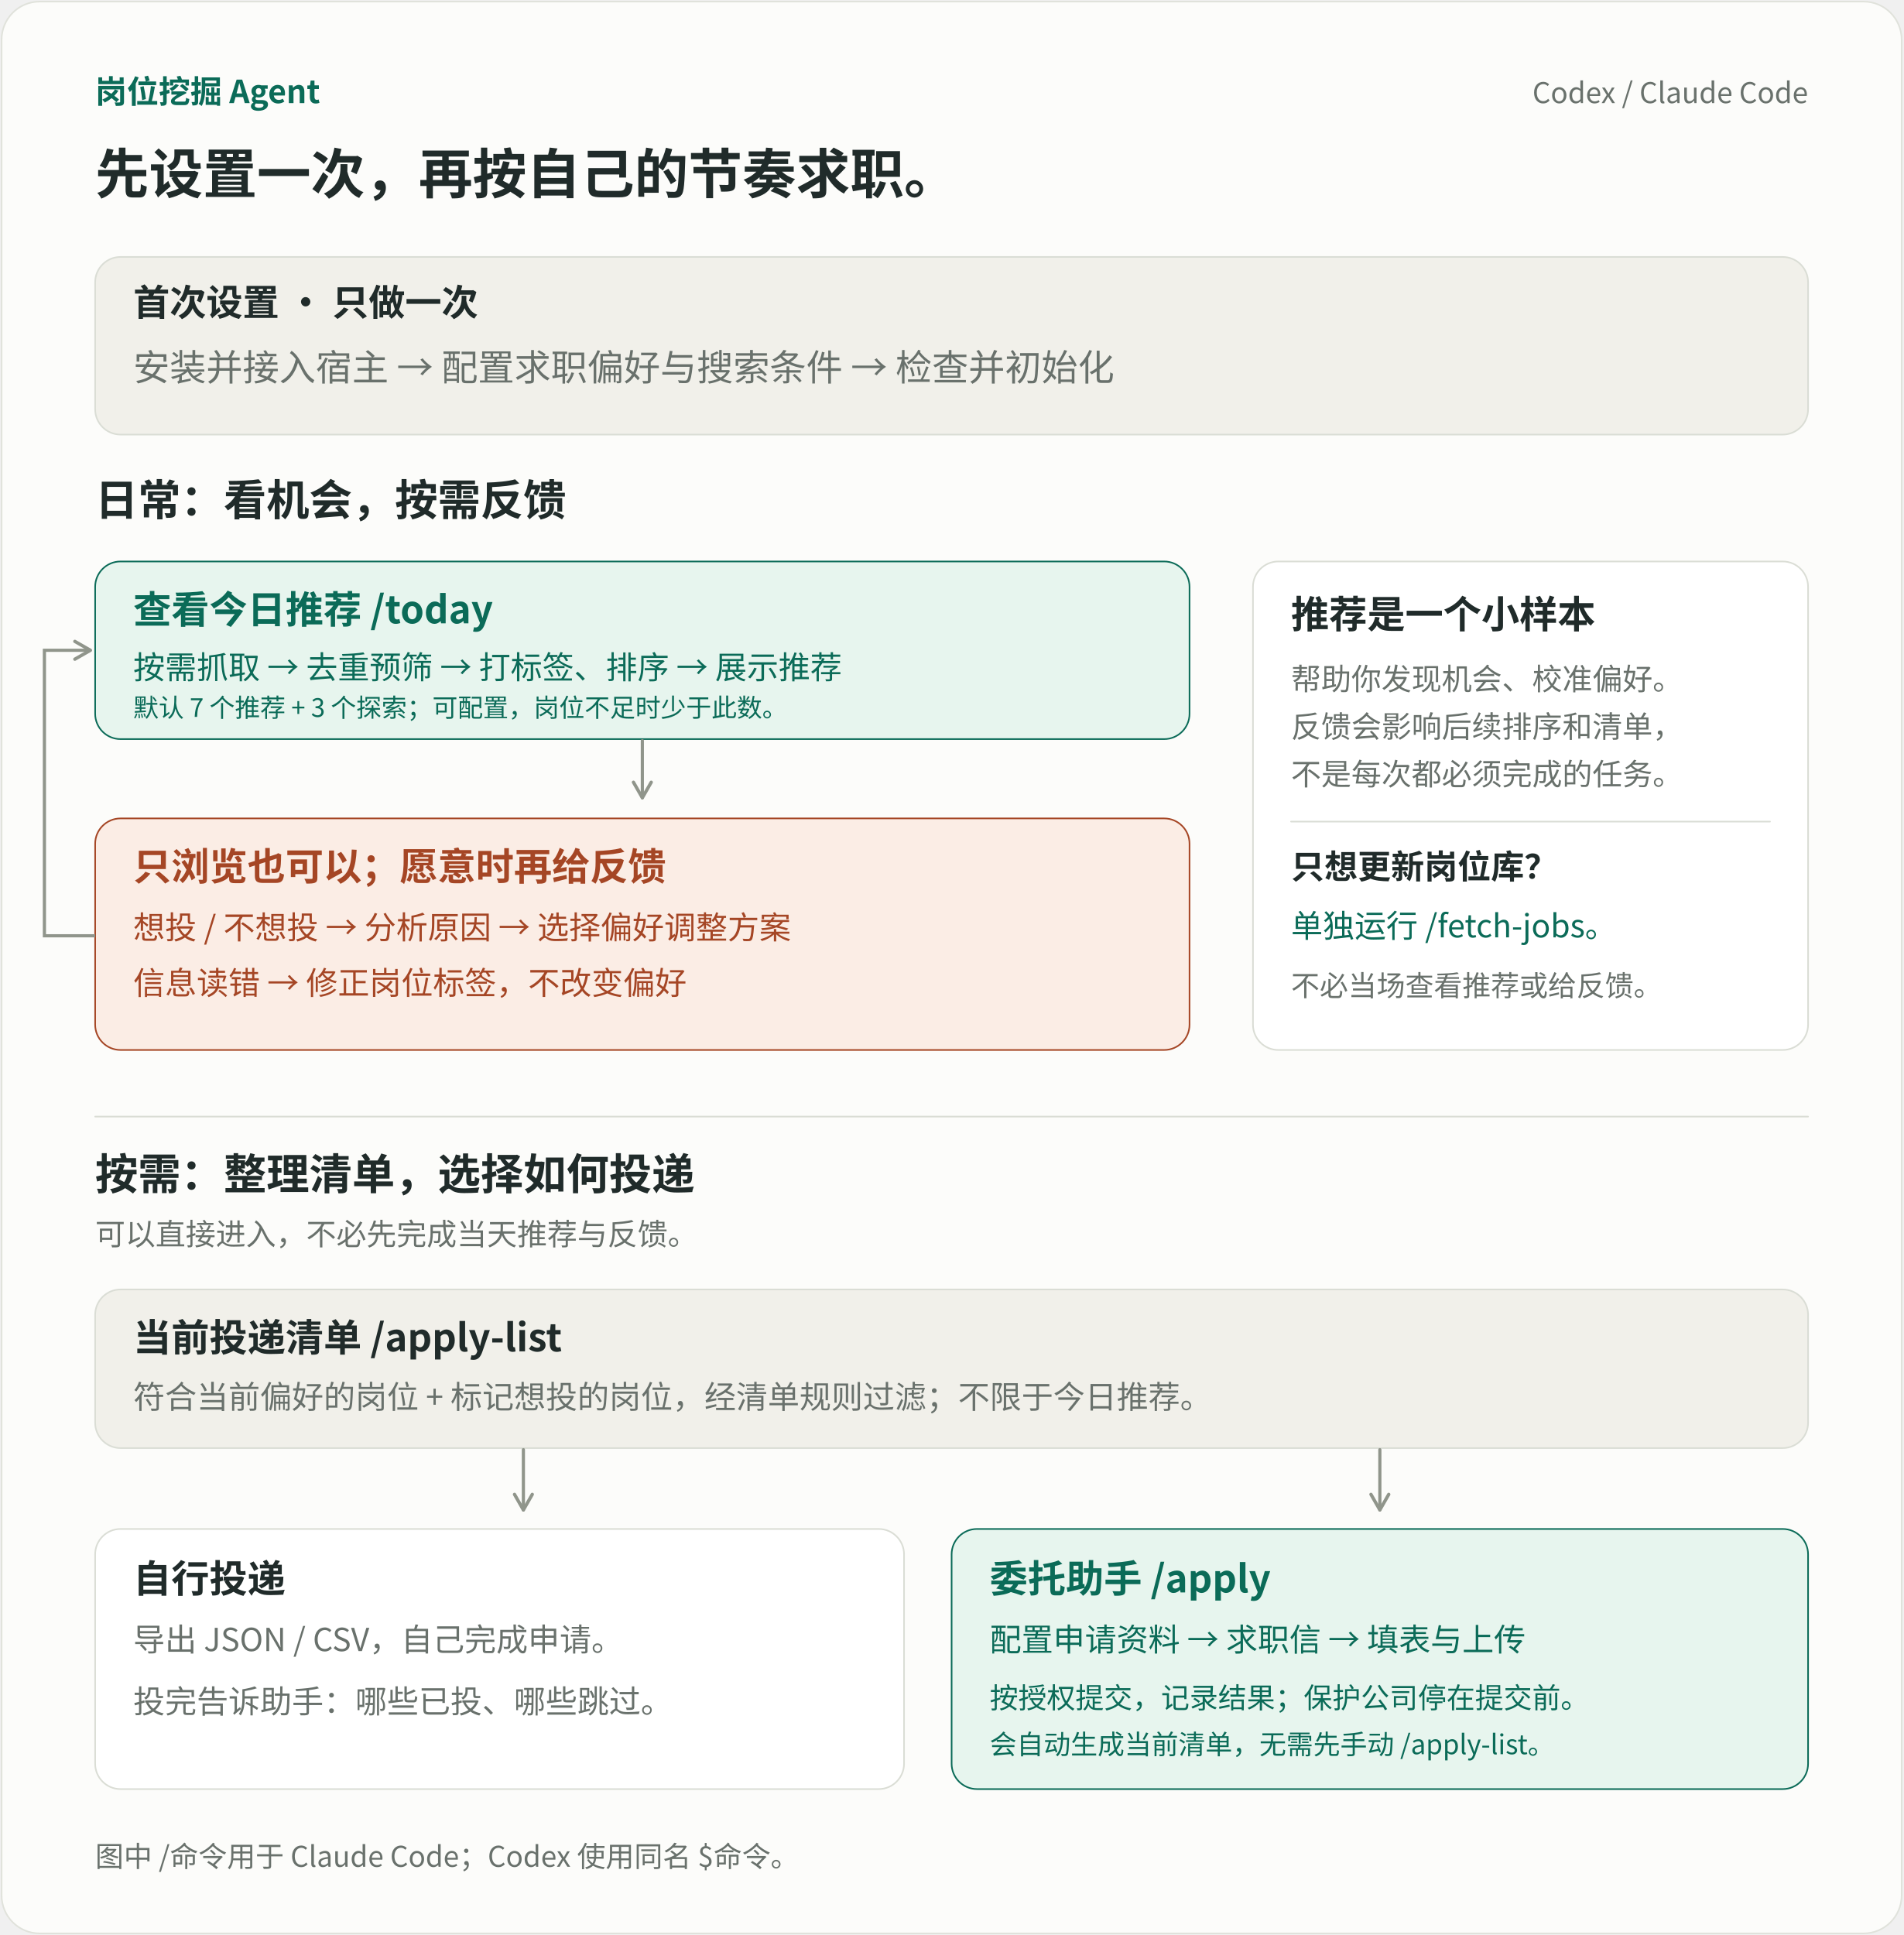
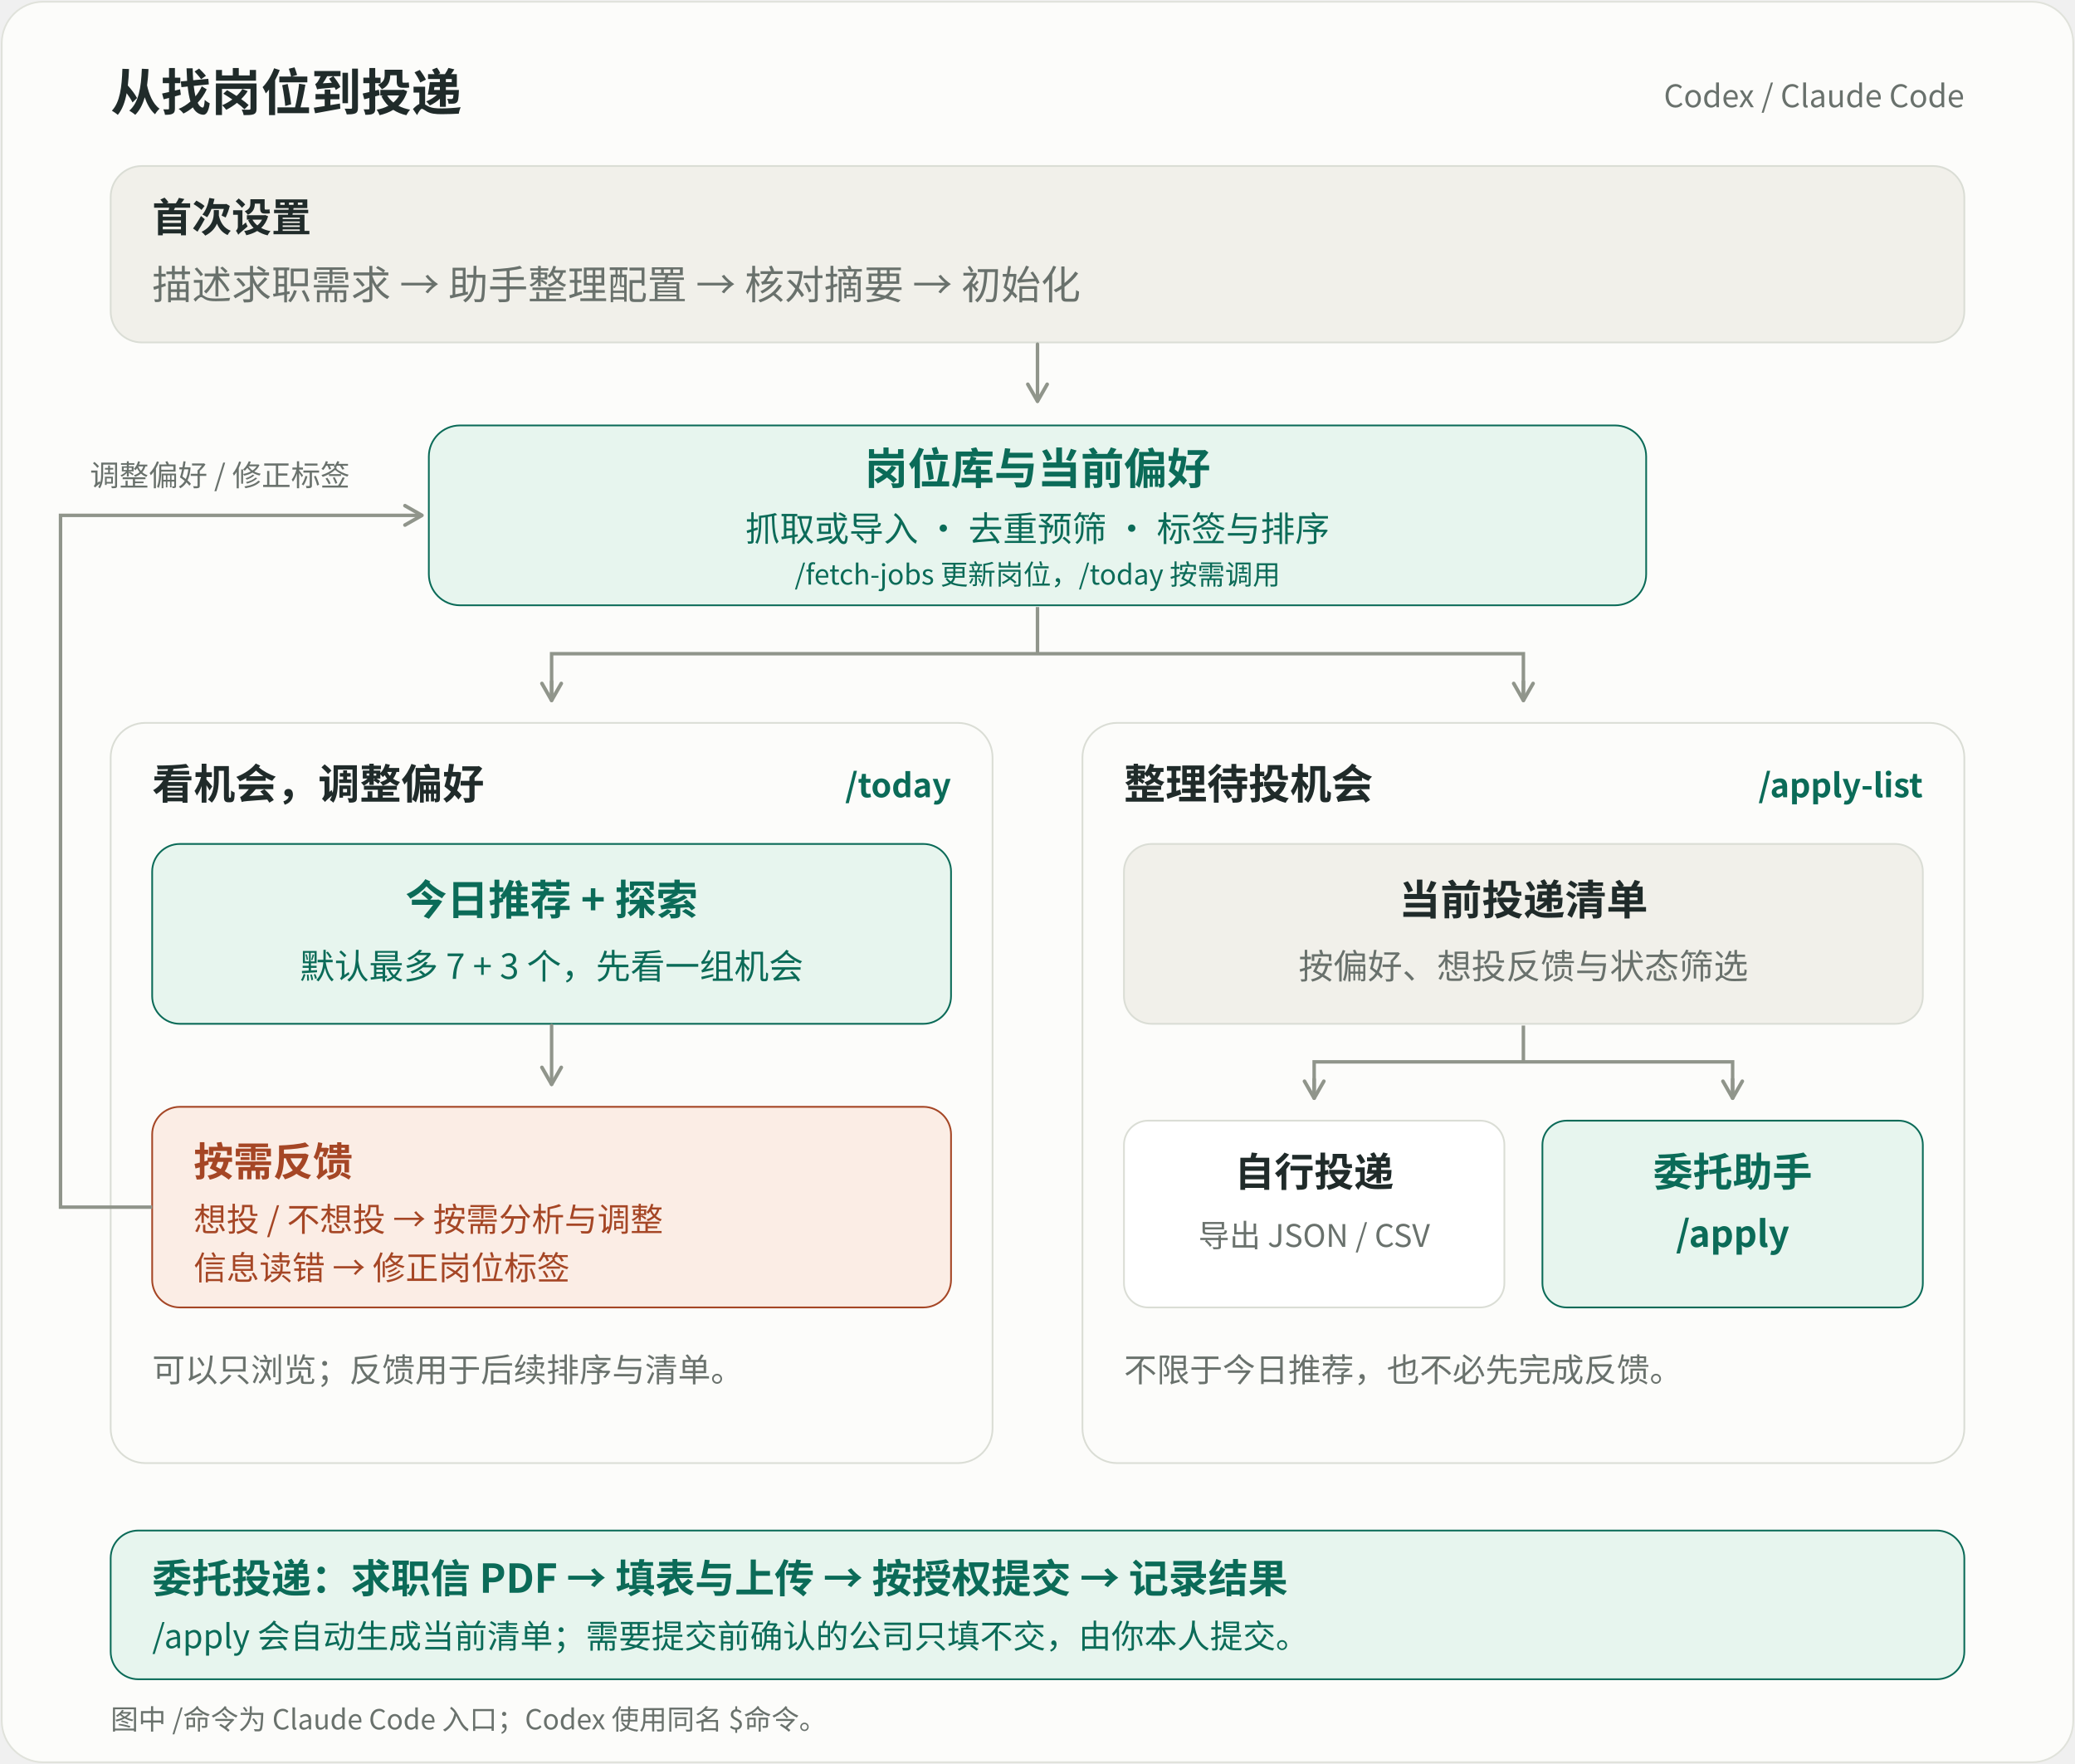
- <svg xmlns="http://www.w3.org/2000/svg" width="1200" height="1220" viewBox="0 0 1200 1220" role="img" aria-labelledby="title desc">
+ <svg xmlns="http://www.w3.org/2000/svg" width="1200" height="1020" viewBox="0 0 1200 1020" role="img" aria-labelledby="title desc">
  <defs>
    <marker id="arrow" viewBox="0 0 10 10" refX="8" refY="5" markerWidth="7" markerHeight="7" orient="auto-start-reverse">
      <path d="M 1 1 L 8 5 L 1 9" fill="none" stroke="#90958B" stroke-width="1.5" stroke-linecap="round" stroke-linejoin="round" />
    </marker>
  </defs>
  <g font-family="-apple-system, BlinkMacSystemFont, PingFang SC, Microsoft YaHei, Noto Sans CJK SC, sans-serif">
-     <rect x="1" y="1" width="1198" height="1218" rx="24" fill="#FCFCFA" stroke="#E0E2DB" />
-     <text x="60" y="65" font-size="20" font-weight="650" fill="#0B6B58" text-anchor="start">岗位挖掘 Agent</text>
-     <text x="1140" y="65" font-size="18" font-weight="500" fill="#69716C" text-anchor="end">Codex / Claude Code</text>
-     <text x="60" y="122" font-size="34" font-weight="650" fill="#202B2A" text-anchor="start">先设置一次，再按自己的节奏求职。</text>
-     <rect x="60" y="162" width="1080" height="112" rx="16" fill="#F1F0EA" stroke="#DADDD5" />
-     <text x="84" y="199" font-size="23" font-weight="650" fill="#202B2A" text-anchor="start">首次设置 · 只做一次</text>
-     <text x="84" y="240" font-size="23" font-weight="400" fill="#69716C" text-anchor="start">安装并接入宿主  →  配置求职偏好与搜索条件  →  检查并初始化</text>
-     <text x="60" y="325" font-size="27" font-weight="650" fill="#202B2A" text-anchor="start">日常：看机会，按需反馈</text>
-     <rect x="60" y="354" width="690" height="112" rx="16" fill="#E7F5EE" stroke="#0B6B58" />
-     <text x="84" y="393" font-size="24" font-weight="650" fill="#0B6B58" text-anchor="start">查看今日推荐  /today</text>
-     <text x="84" y="428" font-size="20" font-weight="400" fill="#0B6B58" text-anchor="start">按需抓取 → 去重预筛 → 打标签、排序 → 展示推荐</text>
-     <text x="84" y="452" font-size="16" font-weight="400" fill="#0B6B58" text-anchor="start">默认 7 个推荐 + 3 个探索；可配置，岗位不足时少于此数。</text>
-     <path d="M405 467 L405 503" fill="none" stroke="#90958B" stroke-width="2" stroke-linecap="round" marker-end="url(#arrow)" />
-     <rect x="60" y="516" width="690" height="146" rx="16" fill="#FBEDE5" stroke="#A54625" />
-     <text x="84" y="555" font-size="24" font-weight="650" fill="#A54625" text-anchor="start">只浏览也可以；愿意时再给反馈</text>
-     <text x="84" y="592" font-size="20" font-weight="400" fill="#A54625" text-anchor="start">想投 / 不想投 → 分析原因 → 选择偏好调整方案</text>
-     <text x="84" y="627" font-size="20" font-weight="400" fill="#A54625" text-anchor="start">信息读错 → 修正岗位标签，不改变偏好</text>
-     <path d="M60 590 H28 V410 H57" fill="none" stroke="#90958B" stroke-width="2" marker-end="url(#arrow)" />
-     <rect x="790" y="354" width="350" height="308" rx="16" fill="white" stroke="#DADDD5" />
-     <text x="814" y="396" font-size="24" font-weight="650" fill="#202B2A" text-anchor="start">推荐是一个小样本</text>
-     <text x="814" y="435" font-size="19" font-weight="400" fill="#69716C" text-anchor="start">帮助你发现机会、校准偏好。</text>
-     <text x="814" y="465" font-size="19" font-weight="400" fill="#69716C" text-anchor="start">反馈会影响后续排序和清单，</text>
-     <text x="814" y="495" font-size="19" font-weight="400" fill="#69716C" text-anchor="start">不是每次都必须完成的任务。</text>
-     <path d="M814 518 L1116 518" fill="none" stroke="#DADDD5" stroke-width="1" stroke-linecap="round" />
-     <text x="814" y="554" font-size="21" font-weight="600" fill="#202B2A" text-anchor="start">只想更新岗位库？</text>
-     <text x="814" y="591" font-size="20" font-weight="400" fill="#0B6B58" text-anchor="start">单独运行 /fetch-jobs。</text>
-     <text x="814" y="628" font-size="18" font-weight="400" fill="#69716C" text-anchor="start">不必当场查看推荐或给反馈。</text>
-     <path d="M60 704 L1140 704" fill="none" stroke="#DADDD5" stroke-width="1" stroke-linecap="round" />
-     <text x="60" y="750" font-size="27" font-weight="650" fill="#202B2A" text-anchor="start">按需：整理清单，选择如何投递</text>
-     <text x="60" y="785" font-size="19" font-weight="400" fill="#69716C" text-anchor="start">可以直接进入，不必先完成当天推荐与反馈。</text>
-     <rect x="60" y="813" width="1080" height="100" rx="16" fill="#F1F0EA" stroke="#DADDD5" />
-     <text x="84" y="852" font-size="24" font-weight="650" fill="#202B2A" text-anchor="start">当前投递清单  /apply-list</text>
-     <text x="84" y="888" font-size="20" font-weight="400" fill="#69716C" text-anchor="start">符合当前偏好的岗位 + 标记想投的岗位，经清单规则过滤；不限于今日推荐。</text>
-     <path d="M330 914 L330 952" fill="none" stroke="#90958B" stroke-width="2" stroke-linecap="round" marker-end="url(#arrow)" />
-     <path d="M870 914 L870 952" fill="none" stroke="#90958B" stroke-width="2" stroke-linecap="round" marker-end="url(#arrow)" />
-     <rect x="60" y="964" width="510" height="164" rx="16" fill="white" stroke="#DADDD5" />
-     <text x="84" y="1004" font-size="24" font-weight="650" fill="#202B2A" text-anchor="start">自行投递</text>
-     <text x="84" y="1041" font-size="20" font-weight="400" fill="#69716C" text-anchor="start">导出 JSON / CSV，自己完成申请。</text>
-     <text x="84" y="1080" font-size="20" font-weight="400" fill="#69716C" text-anchor="start">投完告诉助手：哪些已投、哪些跳过。</text>
-     <rect x="600" y="964" width="540" height="164" rx="16" fill="#E7F5EE" stroke="#0B6B58" />
-     <text x="624" y="1004" font-size="24" font-weight="650" fill="#0B6B58" text-anchor="start">委托助手  /apply</text>
-     <text x="624" y="1041" font-size="20" font-weight="400" fill="#0B6B58" text-anchor="start">配置申请资料 → 求职信 → 填表与上传</text>
-     <text x="624" y="1077" font-size="18" font-weight="400" fill="#0B6B58" text-anchor="start">按授权提交，记录结果；保护公司停在提交前。</text>
-     <text x="624" y="1106" font-size="17" font-weight="400" fill="#0B6B58" text-anchor="start">会自动生成当前清单，无需先手动 /apply-list。</text>
-     <text x="60" y="1177" font-size="18" font-weight="400" fill="#69716C" text-anchor="start">图中 /命令用于 Claude Code；Codex 使用同名 $命令。</text>
+     <rect x="1" y="1" width="1198" height="1018" rx="24" fill="#FCFCFA" stroke="#E0E2DB" />
+     <text x="64" y="64" font-size="29" font-weight="650" fill="#202B2A" text-anchor="start">从找岗位到投递</text>
+     <text x="1136" y="62" font-size="18" font-weight="500" fill="#69716C" text-anchor="end">Codex / Claude Code</text>
+     <rect x="64" y="96" width="1072" height="102" rx="18" fill="#F1F0EA" stroke="#DADDD5" />
+     <text x="88" y="134" font-size="23" font-weight="650" fill="#202B2A" text-anchor="start">首次设置</text>
+     <text x="88" y="173" font-size="23" font-weight="400" fill="#69716C" text-anchor="start">描述求职需求 → 助手整理配置 → 核对摘要 → 初始化</text>
+     <path d="M600 199 L600 232" fill="none" stroke="#90958B" stroke-width="2" stroke-linecap="round" marker-end="url(#arrow)" />
+     <rect x="248" y="246" width="704" height="104" rx="18" fill="#E7F5EE" stroke="#0B6B58" />
+     <text x="600" y="280" font-size="25" font-weight="650" fill="#0B6B58" text-anchor="middle">岗位库与当前偏好</text>
+     <text x="600" y="313" font-size="20" font-weight="400" fill="#0B6B58" text-anchor="middle">抓取或导入 · 去重预筛 · 标签与排序</text>
+     <text x="600" y="338" font-size="16" font-weight="400" fill="#0B6B58" text-anchor="middle">/fetch-jobs 更新岗位，/today 按需调用</text>
+     <path d="M600 351 V378 H319 V405 M600 378 H881 V405" fill="none" stroke="#90958B" stroke-width="2" />
+     <path d="M319 394 L319 405" fill="none" stroke="#90958B" stroke-width="2" stroke-linecap="round" marker-end="url(#arrow)" />
+     <path d="M881 394 L881 405" fill="none" stroke="#90958B" stroke-width="2" stroke-linecap="round" marker-end="url(#arrow)" />
+     <rect x="64" y="418" width="510" height="428" rx="20" fill="#FCFCFA" stroke="#DADDD5" />
+     <text x="88" y="462" font-size="24" font-weight="650" fill="#202B2A" text-anchor="start">看机会，调整偏好</text>
+     <text x="550" y="461" font-size="19" font-weight="600" fill="#0B6B58" text-anchor="end">/today</text>
+     <rect x="88" y="488" width="462" height="104" rx="16" fill="#E7F5EE" stroke="#0B6B58" />
+     <text x="319" y="529" font-size="24" font-weight="650" fill="#0B6B58" text-anchor="middle">今日推荐 + 探索</text>
+     <text x="319" y="566" font-size="20" font-weight="400" fill="#0B6B58" text-anchor="middle">默认最多 7 + 3 个，先看一组机会</text>
+     <path d="M319 593 L319 627" fill="none" stroke="#90958B" stroke-width="2" stroke-linecap="round" marker-end="url(#arrow)" />
+     <rect x="88" y="640" width="462" height="116" rx="16" fill="#FBEDE5" stroke="#A54625" />
+     <text x="112" y="680" font-size="23" font-weight="650" fill="#A54625" text-anchor="start">按需反馈</text>
+     <text x="112" y="712" font-size="19" font-weight="400" fill="#A54625" text-anchor="start">想投 / 不想投 → 按需分析与调整</text>
+     <text x="112" y="740" font-size="19" font-weight="400" fill="#A54625" text-anchor="start">信息读错 → 修正岗位标签</text>
+     <text x="88" y="799" font-size="19" font-weight="400" fill="#69716C" text-anchor="start">可以只浏览；反馈用于后续排序与清单。</text>
+     <rect x="626" y="418" width="510" height="428" rx="20" fill="#FCFCFA" stroke="#DADDD5" />
+     <text x="650" y="462" font-size="24" font-weight="650" fill="#202B2A" text-anchor="start">整理待投机会</text>
+     <text x="1112" y="461" font-size="19" font-weight="600" fill="#0B6B58" text-anchor="end">/apply-list</text>
+     <rect x="650" y="488" width="462" height="104" rx="16" fill="#F1F0EA" stroke="#DADDD5" />
+     <text x="881" y="529" font-size="24" font-weight="650" fill="#202B2A" text-anchor="middle">当前投递清单</text>
+     <text x="881" y="566" font-size="20" font-weight="400" fill="#69716C" text-anchor="middle">按偏好、想投反馈与状态筛选</text>
+     <path d="M881 593 V614 H760 V635 M881 614 H1002 V635" fill="none" stroke="#90958B" stroke-width="2" />
+     <path d="M760 624 L760 635" fill="none" stroke="#90958B" stroke-width="2" stroke-linecap="round" marker-end="url(#arrow)" />
+     <path d="M1002 624 L1002 635" fill="none" stroke="#90958B" stroke-width="2" stroke-linecap="round" marker-end="url(#arrow)" />
+     <rect x="650" y="648" width="220" height="108" rx="14" fill="white" stroke="#DADDD5" />
+     <text x="760" y="686" font-size="23" font-weight="650" fill="#202B2A" text-anchor="middle">自行投递</text>
+     <text x="760" y="721" font-size="18" font-weight="400" fill="#69716C" text-anchor="middle">导出 JSON / CSV</text>
+     <rect x="892" y="648" width="220" height="108" rx="14" fill="#E7F5EE" stroke="#0B6B58" />
+     <text x="1002" y="686" font-size="23" font-weight="650" fill="#0B6B58" text-anchor="middle">委托助手</text>
+     <text x="1002" y="721" font-size="21" font-weight="550" fill="#0B6B58" text-anchor="middle">/apply</text>
+     <text x="650" y="799" font-size="19" font-weight="400" fill="#69716C" text-anchor="start">不限于今日推荐，也不必先完成反馈。</text>
+     <path d="M88 698 H35 V298 H244" fill="none" stroke="#90958B" stroke-width="2" marker-end="url(#arrow)" />
+     <text x="52" y="281" font-size="17" font-weight="400" fill="#69716C" text-anchor="start">调整偏好 / 修正标签</text>
+     <rect x="64" y="885" width="1072" height="86" rx="16" fill="#E7F5EE" stroke="#0B6B58" />
+     <text x="88" y="921" font-size="23" font-weight="600" fill="#0B6B58" text-anchor="start">委托投递：求职信 PDF → 填表与上传 → 按授权提交 → 记录结果</text>
+     <text x="88" y="953" font-size="19" font-weight="400" fill="#0B6B58" text-anchor="start">/apply 会自动生成当前清单；需要提交前确认的公司只填不交，由你本人提交。</text>
+     <text x="64" y="1000" font-size="16" font-weight="400" fill="#69716C" text-anchor="start">图中 /命令为 Claude Code 入口；Codex 使用同名 $命令。</text>
  </g>
</svg>
